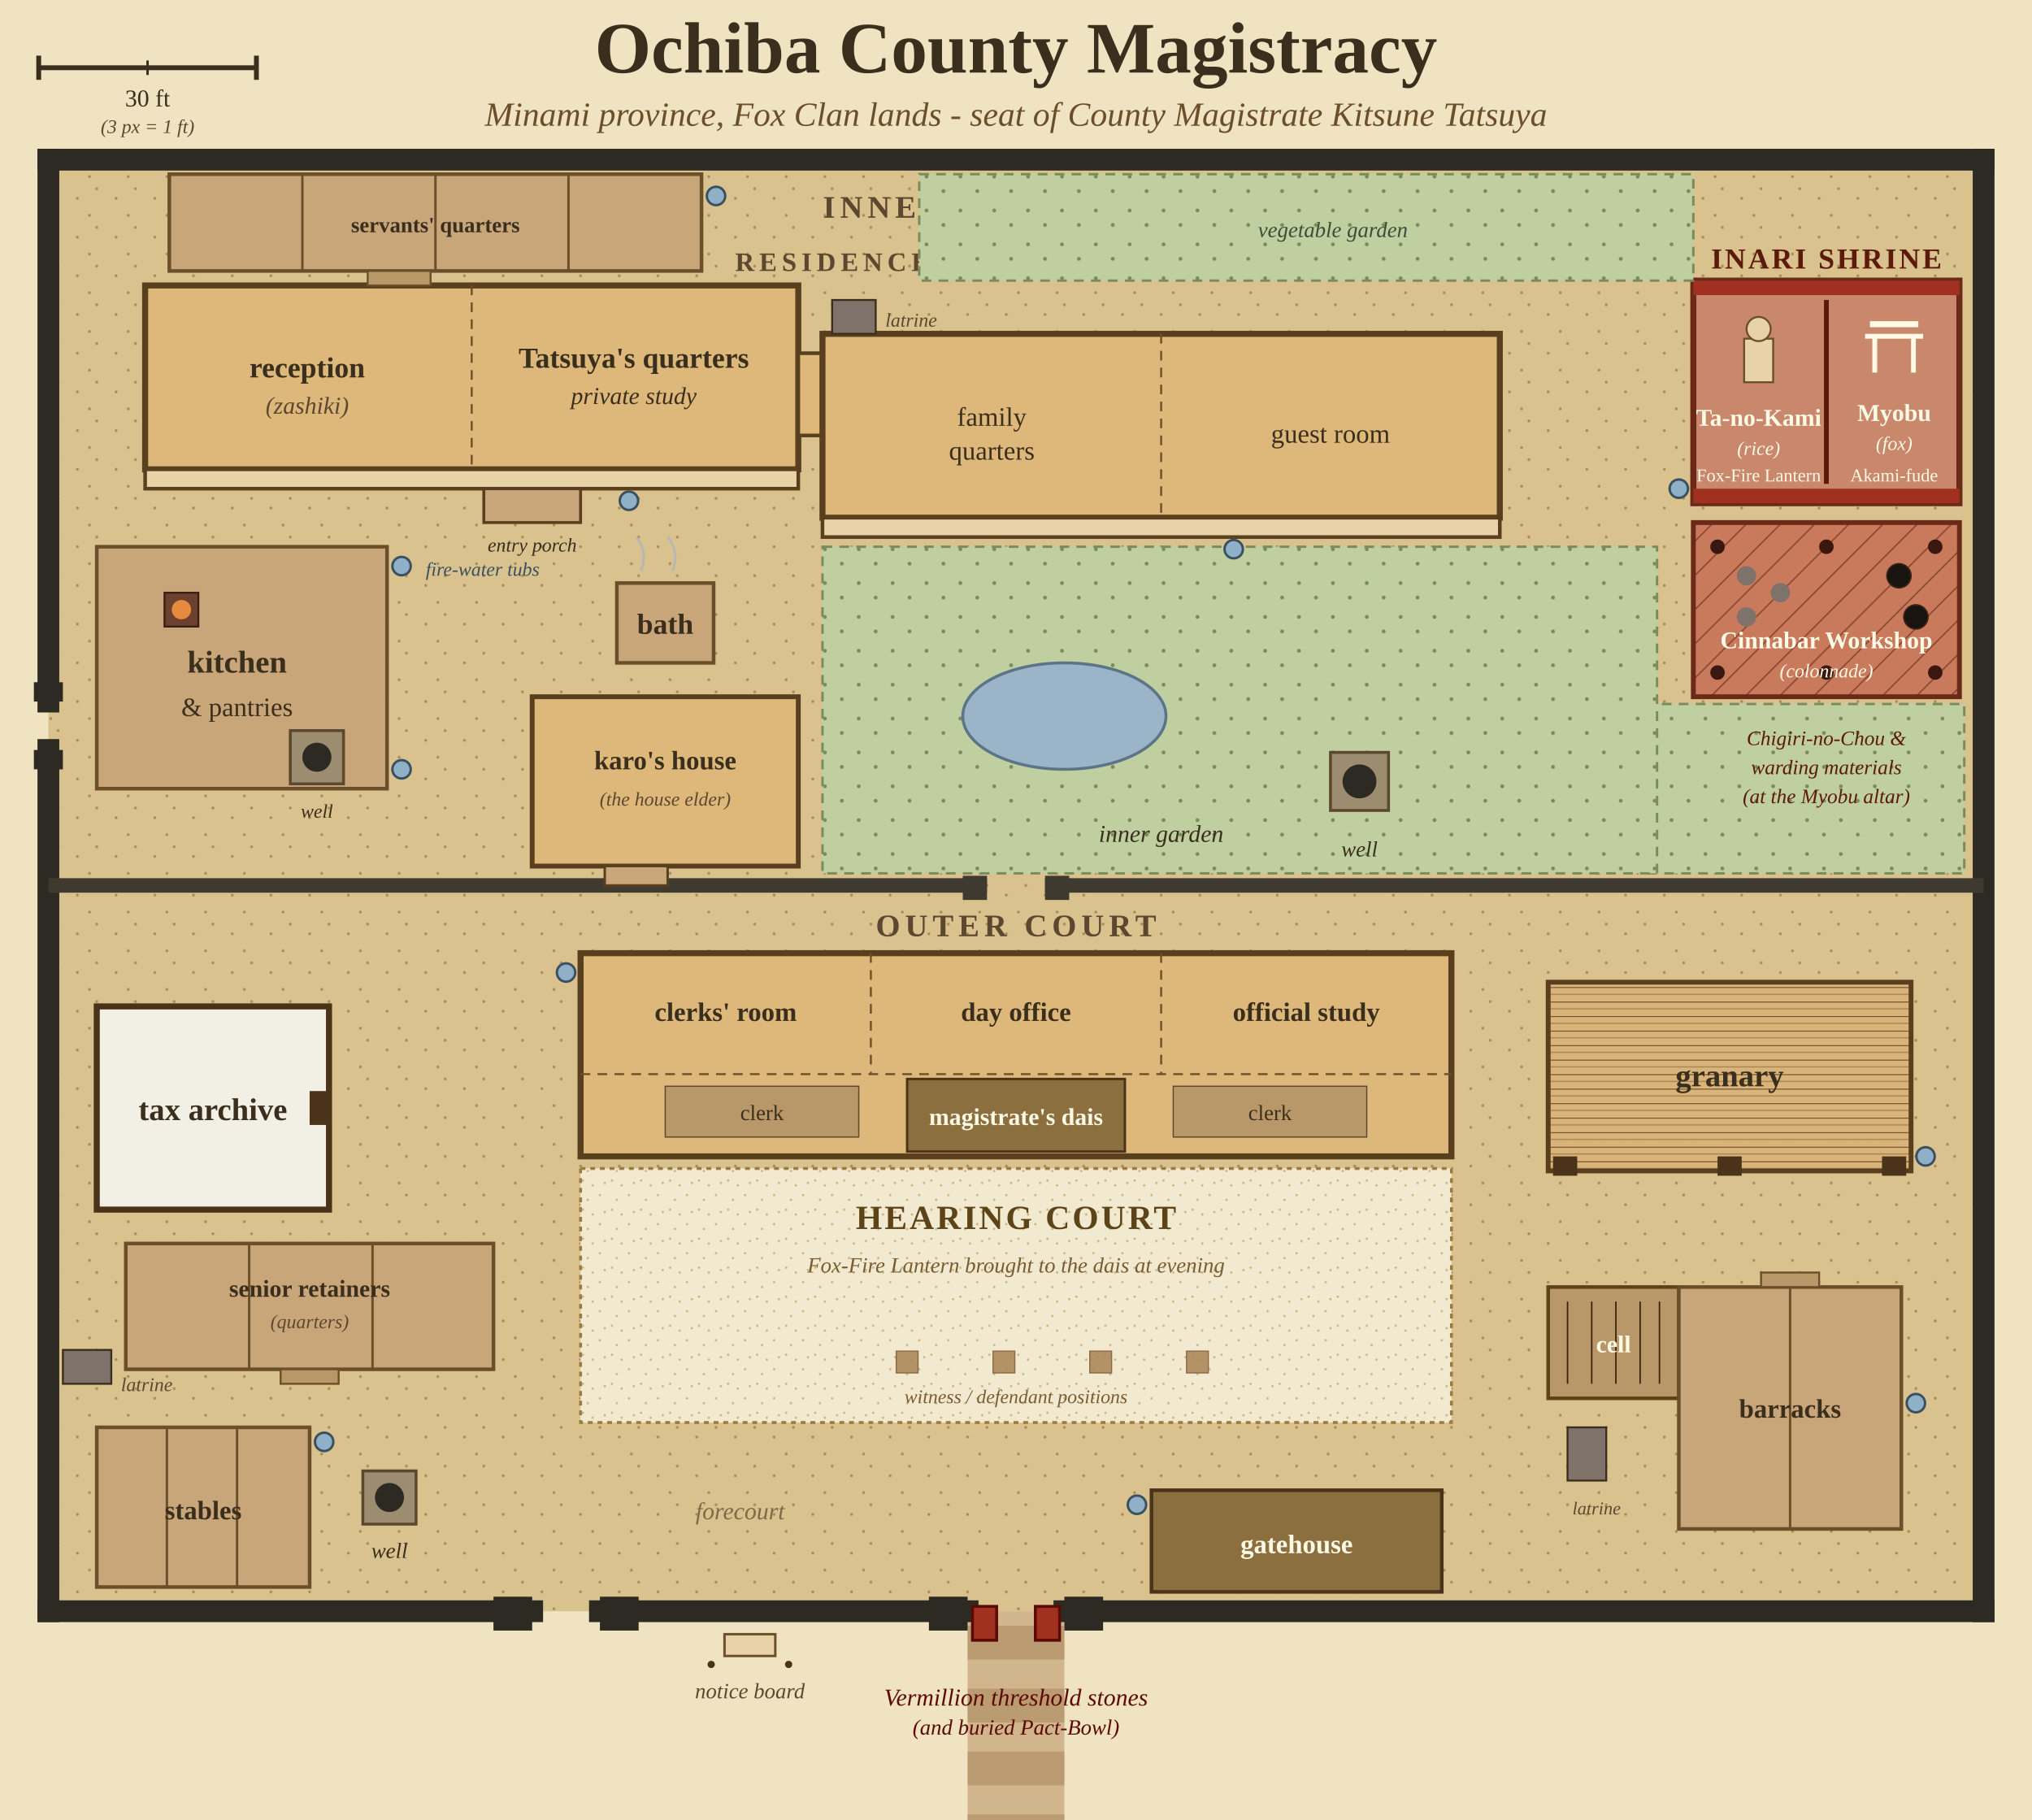
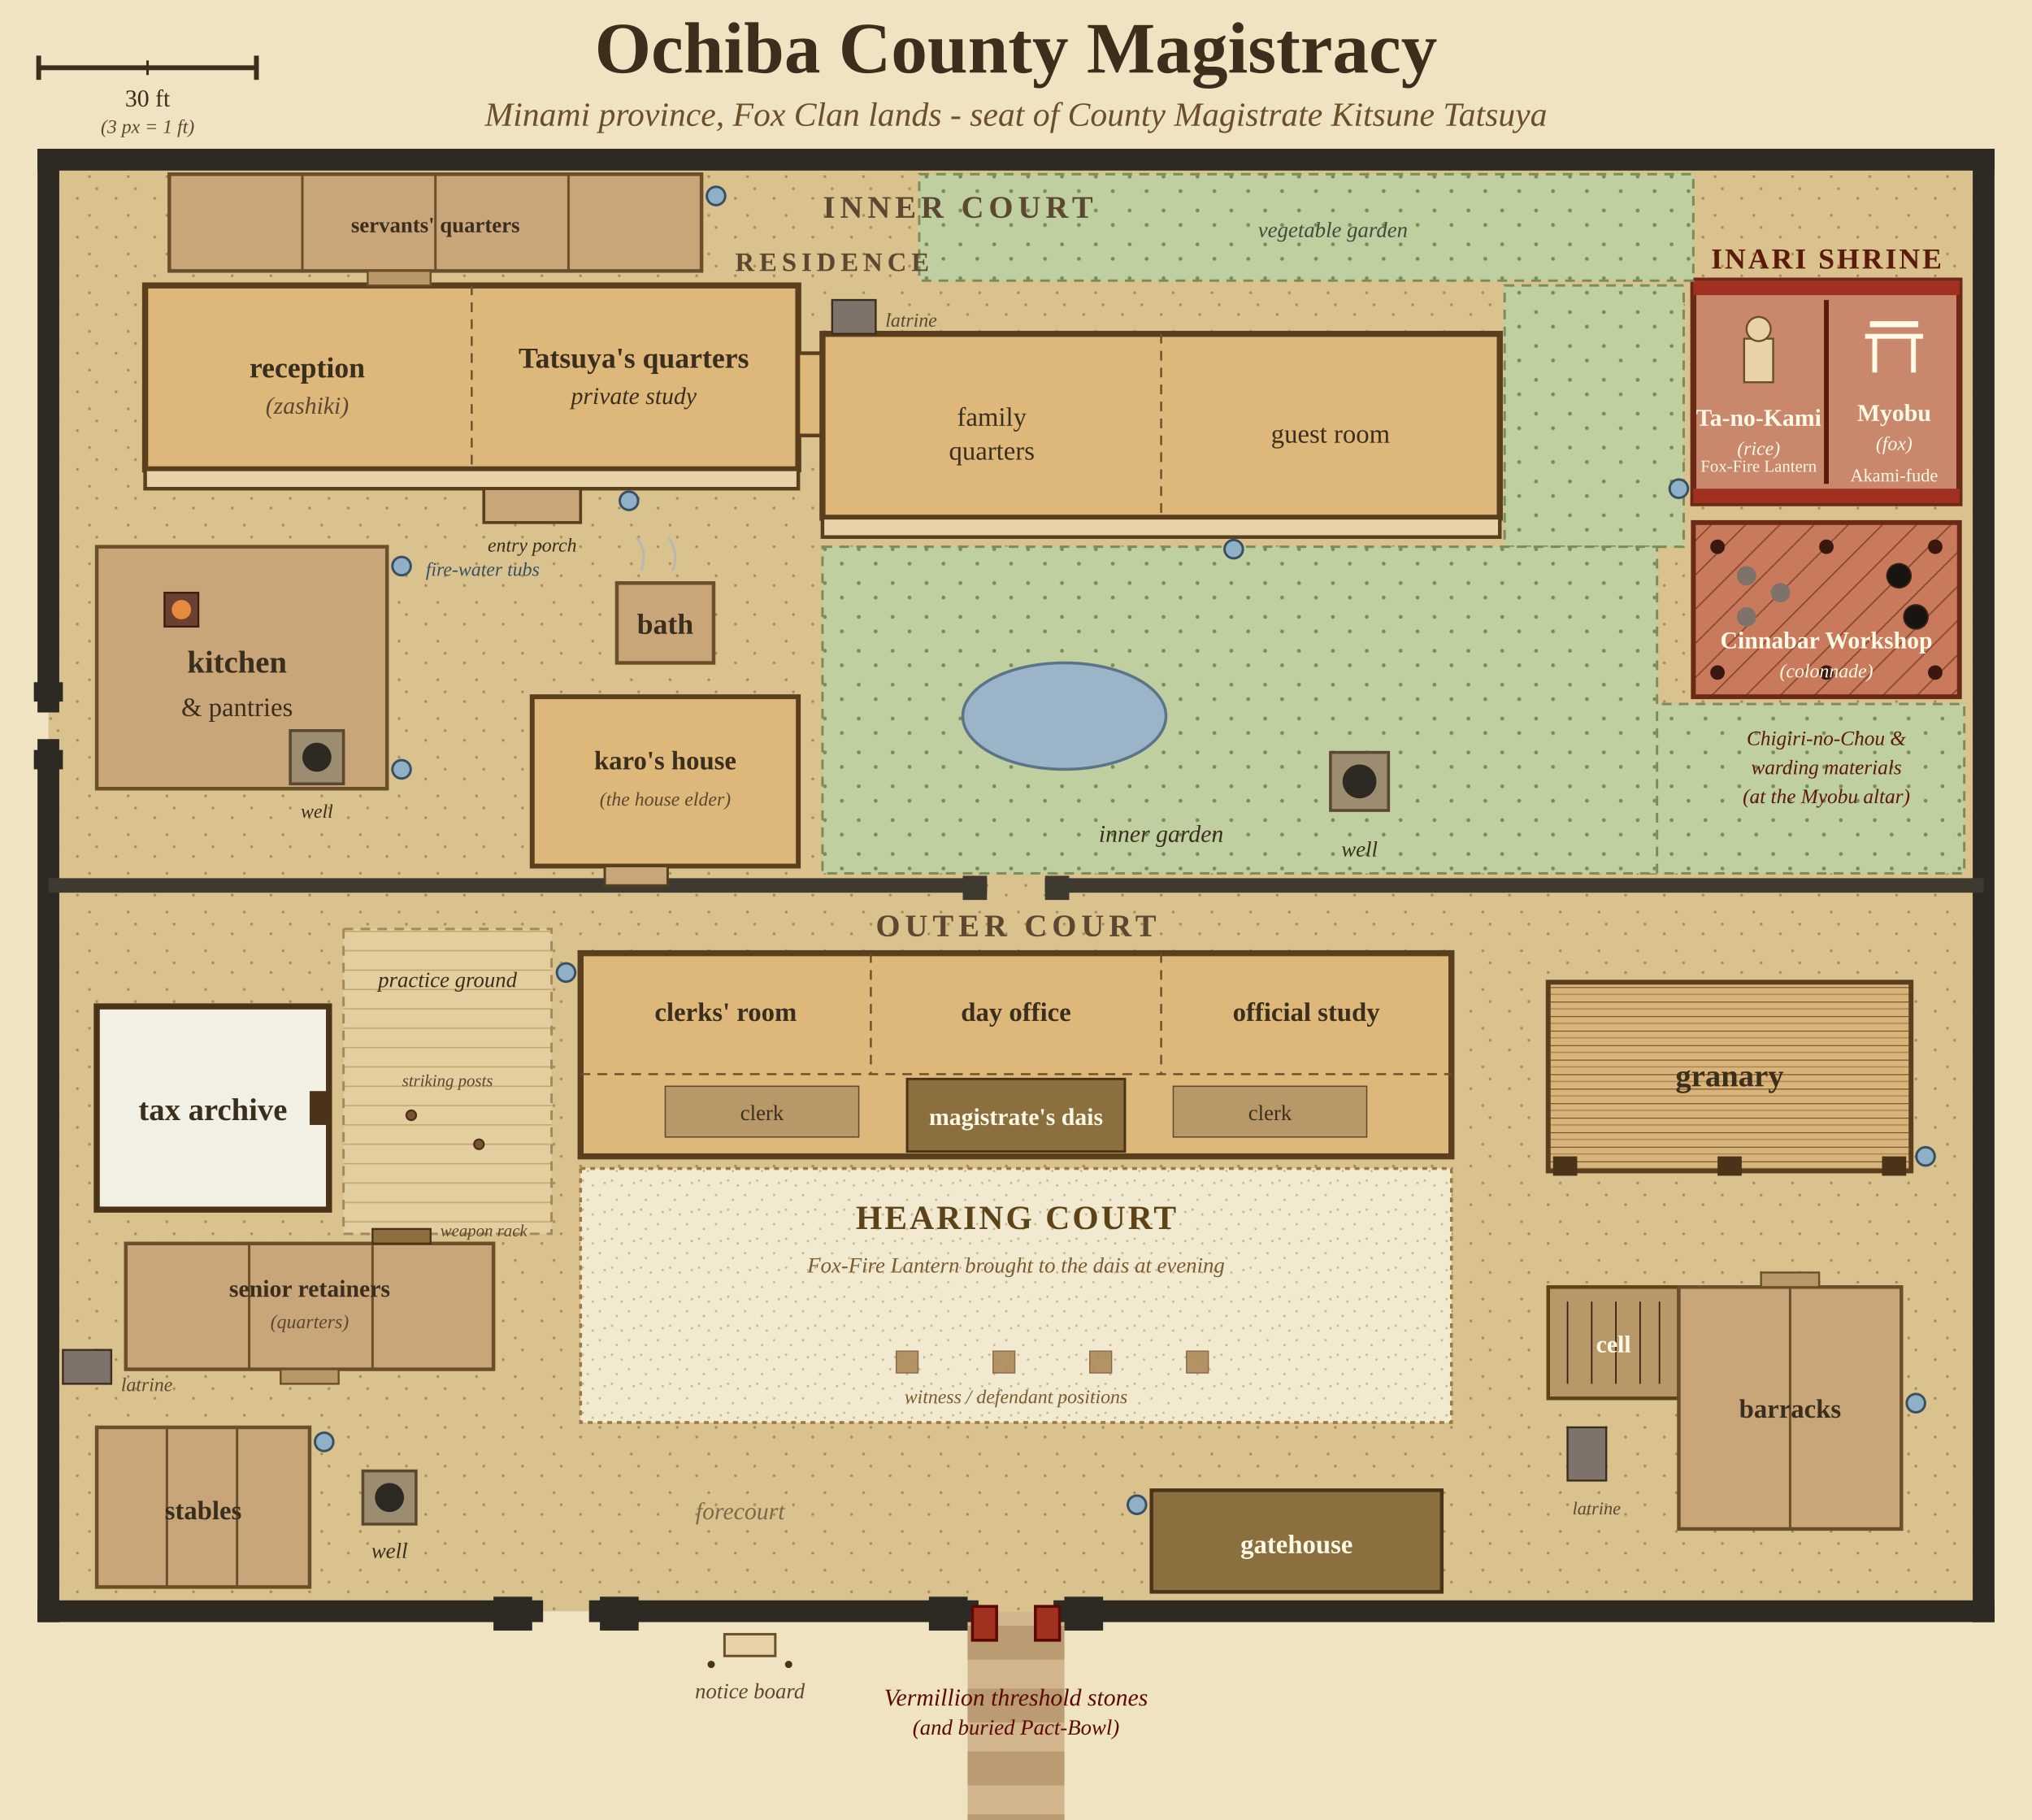
<svg xmlns="http://www.w3.org/2000/svg" viewBox="180 84 840 752" font-family="Georgia, 'Times New Roman', serif">
  <defs>
    <pattern id="colonnade-hatch" patternUnits="userSpaceOnUse" width="10" height="10" patternTransform="rotate(45)">
      <rect width="10" height="10" fill="#C97A5C" />
      <line x1="0" y1="0" x2="0" y2="10" stroke="#8C4A30" stroke-width="1.2" />
    </pattern>
    <pattern id="garden-stipple" patternUnits="userSpaceOnUse" width="14" height="14">
      <rect width="14" height="14" fill="#BFCFA0" />
      <circle cx="3" cy="3" r="0.8" fill="#7A8C5C" />
      <circle cx="10" cy="9" r="0.8" fill="#7A8C5C" />
    </pattern>
    <pattern id="court-earth" patternUnits="userSpaceOnUse" width="16" height="16">
      <rect width="16" height="16" fill="#D9C28E" />
      <circle cx="4" cy="6" r="0.6" fill="#A88E58" />
      <circle cx="12" cy="2" r="0.6" fill="#A88E58" />
      <circle cx="9" cy="13" r="0.6" fill="#A88E58" />
+     </pattern>
+     <pattern id="keiko-earth" patternUnits="userSpaceOnUse" width="16" height="16">
+       <rect width="16" height="16" fill="#E2CE9E" />
+       <line x1="0" y1="5" x2="16" y2="5" stroke="#C2A46C" stroke-width="0.5" />
+       <line x1="0" y1="13" x2="16" y2="13" stroke="#C2A46C" stroke-width="0.5" />
    </pattern>
    <pattern id="oshirasu-sand" patternUnits="userSpaceOnUse" width="12" height="12">
      <rect width="12" height="12" fill="#F2EAD0" />
      <circle cx="3" cy="4" r="0.5" fill="#C9B884" />
      <circle cx="8" cy="2" r="0.5" fill="#C9B884" />
      <circle cx="10" cy="9" r="0.5" fill="#C9B884" />
      <circle cx="5" cy="10" r="0.5" fill="#C9B884" />
      <circle cx="1" cy="8" r="0.5" fill="#C9B884" />
    </pattern>
    <pattern id="granary-slats" patternUnits="userSpaceOnUse" width="14" height="6">
      <rect width="14" height="6" fill="#D9B47A" />
      <line x1="0" y1="0" x2="14" y2="0" stroke="#7A5430" stroke-width="0.8" />
      <line x1="0" y1="3" x2="14" y2="3" stroke="#A88454" stroke-width="0.5" />
    </pattern>
  </defs>
  <rect x="0" y="0" width="1200" height="900" fill="#EFE3C2" />
  <g>
    <path d="M 600 900 L 600 750" stroke="#B89060" stroke-width="40" stroke-linecap="butt" opacity="0.55" />
    <path d="M 600 900 L 600 750" stroke="#9C7448" stroke-width="40" stroke-dasharray="14 12" fill="none" opacity="0.4" />
  </g>
  <text x="600" y="114" text-anchor="middle" font-size="30" font-weight="bold" fill="#3A2E1C">Ochiba County Magistracy</text>
  <text x="600" y="136" text-anchor="middle" font-size="14" font-style="italic" fill="#6B4F2A">Minami province, Fox Clan lands - seat of County Magistrate Kitsune Tatsuya</text>
  <g>
    <g stroke="#3A2E1C">
      <line x1="196" y1="112" x2="286" y2="112" stroke-width="2" />
      <line x1="196" y1="107" x2="196" y2="117" stroke-width="2" />
      <line x1="286" y1="107" x2="286" y2="117" stroke-width="2" />
      <line x1="241" y1="109" x2="241" y2="115" stroke-width="1" />
    </g>
    <text x="241" y="128" text-anchor="middle" font-size="10" fill="#3A2E1C">30 ft</text>
    <text x="241" y="139" text-anchor="middle" font-size="8" font-style="italic" fill="#5C4830">(3 px = 1 ft)</text>
  </g>
  <rect x="200" y="150" width="800" height="600" fill="url(#court-earth)" />
  <g stroke="#2D2A24" stroke-width="9" fill="none" stroke-linecap="square">
    <line x1="200" y1="150" x2="1000" y2="150" />
    <line x1="200" y1="150" x2="200" y2="374" />
    <line x1="200" y1="394" x2="200" y2="750" />
    <line x1="1000" y1="150" x2="1000" y2="750" />
    <line x1="200" y1="750" x2="400" y2="750" />
    <line x1="428" y1="750" x2="580" y2="750" />
    <line x1="620" y1="750" x2="1000" y2="750" />
  </g>
  <g fill="#2D2A24">
    <rect x="564" y="744" width="16" height="14" />
    <rect x="620" y="744" width="16" height="14" />
  </g>
  <g fill="#2D2A24">
    <rect x="194" y="366" width="12" height="8" />
    <rect x="194" y="394" width="12" height="8" />
  </g>
  <g fill="#2D2A24">
    <rect x="384" y="744" width="16" height="14" />
    <rect x="428" y="744" width="16" height="14" />
  </g>
  <g>
    <rect x="582" y="748" width="10" height="14" fill="#A03020" stroke="#5C0A04" stroke-width="1.2" />
    <rect x="608" y="748" width="10" height="14" fill="#A03020" stroke="#5C0A04" stroke-width="1.2" />
    <text x="600" y="789" text-anchor="middle" font-size="10" fill="#5C0A04" font-style="italic">Vermillion threshold stones</text>
    <text x="600" y="801" text-anchor="middle" font-size="9" fill="#5C0A04" font-style="italic">(and buried Pact-Bowl)</text>
  </g>
  <g>
    <rect x="479.5" y="759.5" width="21" height="9" fill="#E8D2A8" stroke="#6B4F2A" stroke-width="1" />
    <circle cx="474" cy="772" r="1.5" fill="#4A3318" />
    <circle cx="506" cy="772" r="1.5" fill="#4A3318" />
    <text x="490" y="786" text-anchor="middle" font-size="9" font-style="italic" fill="#5C4830">notice board</text>
  </g>
  <g stroke="#3F3A30" stroke-width="6" fill="none" stroke-dasharray="0">
    <line x1="200" y1="450" x2="588" y2="450" />
    <line x1="612" y1="450" x2="1000" y2="450" />
  </g>
  <g fill="#3F3A30">
    <rect x="578" y="446" width="10" height="10" />
    <rect x="612" y="446" width="10" height="10" />
  </g>
  <text x="600" y="471" text-anchor="middle" font-size="13" font-weight="bold" fill="#5C4830" letter-spacing="2">OUTER COURT</text>
  <text x="486" y="712" text-anchor="middle" font-size="10" font-style="italic" fill="#7A6A4A">forecourt</text>
  <g>
    <rect x="220" y="674" width="88" height="66" fill="#C9A57A" stroke="#6B4F2A" stroke-width="1.5" />
    <line x1="249" y1="674" x2="249" y2="740" stroke="#6B4F2A" stroke-width="1" />
    <line x1="278" y1="674" x2="278" y2="740" stroke="#6B4F2A" stroke-width="1" />
    <text x="264" y="712" text-anchor="middle" font-size="11" font-weight="bold" fill="#3A2E1C">stables</text>
  </g>
  <g>
    <rect x="220" y="500" width="96" height="84" fill="#F2EFE4" stroke="#4A3318" stroke-width="2.5" />
    <rect x="308" y="535" width="8" height="14" fill="#4A3318" />
    <text x="268" y="547" text-anchor="middle" font-size="13" font-weight="bold" fill="#3A2E1C">tax archive</text>
  </g>
  <g>
    <rect x="420" y="478" width="360" height="84" fill="#DDB87A" stroke="#5A3F1E" stroke-width="2.5" />
    <line x1="420" y1="528" x2="780" y2="528" stroke="#6B4F2A" stroke-width="0.8" stroke-dasharray="4 3" />
    <line x1="540" y1="478" x2="540" y2="528" stroke="#6B4F2A" stroke-width="0.8" stroke-dasharray="4 3" />
    <line x1="660" y1="478" x2="660" y2="528" stroke="#6B4F2A" stroke-width="0.8" stroke-dasharray="4 3" />
    <text x="480" y="506" text-anchor="middle" font-size="11" font-weight="bold" fill="#3A2E1C">clerks' room</text>
    <text x="600" y="506" text-anchor="middle" font-size="11" font-weight="bold" fill="#3A2E1C">day office</text>
    <text x="720" y="506" text-anchor="middle" font-size="11" font-weight="bold" fill="#3A2E1C">official study</text>
    <rect x="555" y="530" width="90" height="30" fill="#8C6F3E" stroke="#4A3318" stroke-width="1" />
    <text x="600" y="549" text-anchor="middle" font-size="10" fill="#FFFAE6" font-weight="bold">magistrate's dais</text>
    <rect x="455" y="533" width="80" height="21" fill="#B89868" stroke="#5C4830" stroke-width="0.5" />
    <text x="495" y="547" text-anchor="middle" font-size="9" fill="#3A2E1C">clerk</text>
    <rect x="665" y="533" width="80" height="21" fill="#B89868" stroke="#5C4830" stroke-width="0.5" />
    <text x="705" y="547" text-anchor="middle" font-size="9" fill="#3A2E1C">clerk</text>
  </g>
  <g>
    <rect x="420" y="567" width="360" height="105" fill="url(#oshirasu-sand)" stroke="#9C7A40" stroke-width="1.2" stroke-dasharray="2 2" />
    <text x="600" y="592" text-anchor="middle" font-size="14" font-weight="bold" fill="#5C4318" letter-spacing="1">HEARING COURT</text>
    <text x="600" y="610" text-anchor="middle" font-size="9" font-style="italic" fill="#7A5C30">Fox-Fire Lantern brought to the dais at evening</text>
    <g fill="#A88454" stroke="#7A5430" stroke-width="0.5" opacity="0.85">
      <rect x="550.5" y="642.5" width="9" height="9" />
      <rect x="590.5" y="642.5" width="9" height="9" />
      <rect x="630.5" y="642.5" width="9" height="9" />
      <rect x="670.5" y="642.5" width="9" height="9" />
    </g>
    <text x="600" y="664" text-anchor="middle" font-size="8" font-style="italic" fill="#7A5C30">witness / defendant positions</text>
  </g>
  <g>
    <rect x="820" y="490" width="150" height="78" fill="url(#granary-slats)" stroke="#5A3F1E" stroke-width="2" />
    <rect x="822" y="562" width="10" height="8" fill="#4A3318" />
    <rect x="890" y="562" width="10" height="8" fill="#4A3318" />
    <rect x="958" y="562" width="10" height="8" fill="#4A3318" />
    <text x="895" y="533" text-anchor="middle" font-size="13" font-weight="bold" fill="#3A2E1C">granary</text>
  </g>
  <g>
    <rect x="820" y="616" width="54" height="46" fill="#B89868" stroke="#5C4318" stroke-width="1.5" />
    <line x1="828" y1="622" x2="828" y2="656" stroke="#3A2010" stroke-width="0.6" />
    <line x1="838" y1="622" x2="838" y2="656" stroke="#3A2010" stroke-width="0.6" />
    <line x1="848" y1="622" x2="848" y2="656" stroke="#3A2010" stroke-width="0.6" />
    <line x1="858" y1="622" x2="858" y2="656" stroke="#3A2010" stroke-width="0.6" />
    <line x1="866" y1="622" x2="866" y2="656" stroke="#3A2010" stroke-width="0.6" />
    <text x="847" y="643" text-anchor="middle" font-size="10" font-weight="bold" fill="#FFFAE6">cell</text>
  </g>
  <g>
    <rect x="874" y="616" width="92" height="100" fill="#C9A57A" stroke="#6B4F2A" stroke-width="1.5" />
    <line x1="920" y1="616" x2="920" y2="716" stroke="#6B4F2A" stroke-width="1" />
    <rect x="908" y="610" width="24" height="6" fill="#B89868" stroke="#6B4F2A" stroke-width="0.8" />
    <text x="920" y="670" text-anchor="middle" font-size="11" font-weight="bold" fill="#3A2E1C">barracks</text>
  </g>
  <g>
    <rect x="828" y="674" width="16" height="22" fill="#7E726A" stroke="#3A2E1C" stroke-width="0.8" />
    <text x="840" y="710" text-anchor="middle" font-size="7.5" font-style="italic" fill="#5C4830">latrine</text>
  </g>
  <g>
    <rect x="206" y="642" width="20" height="14" fill="#7E726A" stroke="#3A2E1C" stroke-width="0.8" />
    <text x="230" y="659" font-size="8" font-style="italic" fill="#5C4830">latrine</text>
  </g>
  <g>
    <rect x="330" y="692" width="22" height="22" fill="#9C8C70" stroke="#5C4830" stroke-width="1.2" />
    <circle cx="341" cy="703" r="6" fill="#2D2A24" />
    <text x="341" y="728" text-anchor="middle" font-size="9" font-style="italic" fill="#3A2E1C">well</text>
  </g>
  <g>
    <rect x="232" y="598" width="152" height="52" fill="#C9A57A" stroke="#6B4F2A" stroke-width="1.5" />
    <line x1="283" y1="598" x2="283" y2="650" stroke="#6B4F2A" stroke-width="1" />
    <line x1="334" y1="598" x2="334" y2="650" stroke="#6B4F2A" stroke-width="1" />
    <rect x="296" y="650" width="24" height="6" fill="#B89868" stroke="#6B4F2A" stroke-width="0.8" />
    <text x="308" y="620" text-anchor="middle" font-size="10" font-weight="bold" fill="#3A2E1C">senior retainers</text>
    <text x="308" y="633" text-anchor="middle" font-size="8" font-style="italic" fill="#5C4830">(quarters)</text>
  </g>
  <g>
+     <rect x="322" y="468" width="86" height="126" fill="url(#keiko-earth)" stroke="#A8875A" stroke-width="1" stroke-dasharray="4 3" />
+     <text x="365" y="492" text-anchor="middle" font-size="9" font-style="italic" fill="#3A2E1C">practice ground</text>
+     <text x="365" y="533" text-anchor="middle" font-size="7" font-style="italic" fill="#5C4830">striking posts</text>
+     <circle cx="350" cy="545" r="2" fill="#7A5430" stroke="#4A3318" stroke-width="0.8" />
+     <circle cx="378" cy="557" r="2" fill="#7A5430" stroke="#4A3318" stroke-width="0.8" />
+     <rect x="334" y="592" width="24" height="6" fill="#8C6F3E" stroke="#4A3318" stroke-width="0.8" />
+     <text x="362" y="595" text-anchor="start" font-size="7" font-style="italic" fill="#5C4830">weapon rack</text>
+   </g>
+   <g>
    <rect x="656" y="700" width="120" height="42" fill="#8C6F3E" stroke="#4A3318" stroke-width="1.5" />
    <text x="716" y="726" text-anchor="middle" font-size="11" font-weight="bold" fill="#FFFAE6">gatehouse</text>
  </g>
-   <text x="576" y="174" text-anchor="middle" font-size="13" font-weight="bold" fill="#5C4830" letter-spacing="2">INNER COURT</text>
-   <g>
-     <text x="524" y="196" text-anchor="middle" font-size="11" font-weight="bold" fill="#5C4830" letter-spacing="2">RESIDENCE</text>
+   <g>
    <rect x="240" y="202" width="270" height="76" fill="#DDB87A" stroke="#5A3F1E" stroke-width="2.5" />
    <rect x="240" y="278" width="270" height="8" fill="#E8D2A8" stroke="#5A3F1E" stroke-width="1.5" />
    <line x1="375" y1="202" x2="375" y2="278" stroke="#6B4F2A" stroke-width="0.8" stroke-dasharray="4 3" />
    <text x="307" y="240" text-anchor="middle" font-size="12" font-weight="bold" fill="#3A2E1C">reception</text>
    <text x="307" y="255" text-anchor="middle" font-size="10" font-style="italic" fill="#5C4830">(zashiki)</text>
    <text x="442" y="236" text-anchor="middle" font-size="12" font-weight="bold" fill="#3A2E1C">Tatsuya's quarters</text>
    <text x="442" y="251" text-anchor="middle" font-size="10" font-style="italic" fill="#3A2E1C">private study</text>
    <rect x="510" y="230" width="10" height="34" fill="#DDB87A" stroke="#5A3F1E" stroke-width="1.5" />
    <rect x="520" y="222" width="280" height="76" fill="#DDB87A" stroke="#5A3F1E" stroke-width="2.5" />
    <rect x="520" y="298" width="280" height="8" fill="#E8D2A8" stroke="#5A3F1E" stroke-width="1.5" />
    <line x1="660" y1="222" x2="660" y2="298" stroke="#6B4F2A" stroke-width="0.8" stroke-dasharray="4 3" />
    <text x="590" y="260" text-anchor="middle" font-size="11" fill="#3A2E1C">family</text>
    <text x="590" y="274" text-anchor="middle" font-size="11" fill="#3A2E1C">quarters</text>
    <text x="730" y="267" text-anchor="middle" font-size="11" fill="#3A2E1C">guest room</text>
  </g>
  <g>
    <rect x="220" y="310" width="120" height="100" fill="#C9A57A" stroke="#6B4F2A" stroke-width="1.5" />
    <rect x="248" y="329" width="14" height="14" fill="#6B4030" stroke="#3A2010" stroke-width="0.8" />
    <circle cx="255" cy="336" r="4" fill="#E68A40" />
    <text x="278" y="362" text-anchor="middle" font-size="13" font-weight="bold" fill="#3A2E1C">kitchen</text>
    <text x="278" y="380" text-anchor="middle" font-size="11" fill="#3A2E1C">&amp; pantries</text>
    <rect x="300" y="386" width="22" height="22" fill="#9C8C70" stroke="#5C4830" stroke-width="1.2" />
    <circle cx="311" cy="397" r="6" fill="#2D2A24" />
    <text x="311" y="422" text-anchor="middle" font-size="8" font-style="italic" fill="#3A2E1C">well</text>
  </g>
+   <rect x="802" y="202" width="74" height="108" fill="url(#garden-stipple)" stroke="#7A8C5C" stroke-width="1" stroke-dasharray="4 3" />
  <g>
    <rect x="880" y="200" width="110" height="92" fill="#C9876C" stroke="#6B2A18" stroke-width="2.5" />
    <line x1="935" y1="208" x2="935" y2="284" stroke="#5C1A0A" stroke-width="2" />
    <rect x="880" y="200" width="110" height="6" fill="#A03020" />
    <rect x="880" y="286" width="110" height="6" fill="#A03020" />
    <g transform="translate(907, 226)">
      <rect x="-6" y="-2" width="12" height="18" fill="#E8D2A8" stroke="#6B4F2A" stroke-width="0.8" />
      <circle cx="0" cy="-6" r="5" fill="#E8D2A8" stroke="#6B4F2A" stroke-width="0.8" />
    </g>
    <text x="907" y="260" text-anchor="middle" font-size="10" font-weight="bold" fill="#FFFAE6">Ta-no-Kami</text>
    <text x="907" y="272" text-anchor="middle" font-size="8" font-style="italic" fill="#FFFAE6">(rice)</text>
-     <text x="907" y="283" text-anchor="middle" font-size="7.5" fill="#FFFAE6">Fox-Fire Lantern</text>
+     <text x="907" y="279" text-anchor="middle" font-size="7" fill="#FFFAE6">Fox-Fire Lantern</text>
    <g transform="translate(963, 218)">
      <line x1="-10" y1="0" x2="10" y2="0" stroke="#FFFAE6" stroke-width="2.5" />
      <line x1="-12" y1="5" x2="12" y2="5" stroke="#FFFAE6" stroke-width="2" />
      <line x1="-8" y1="5" x2="-8" y2="20" stroke="#FFFAE6" stroke-width="2" />
      <line x1="8" y1="5" x2="8" y2="20" stroke="#FFFAE6" stroke-width="2" />
    </g>
    <text x="963" y="258" text-anchor="middle" font-size="10" font-weight="bold" fill="#FFFAE6">Myobu</text>
    <text x="963" y="270" text-anchor="middle" font-size="8" font-style="italic" fill="#FFFAE6">(fox)</text>
    <text x="963" y="283" text-anchor="middle" font-size="7.5" fill="#FFFAE6">Akami-fude</text>
  </g>
  <g>
    <rect x="860" y="375" width="132" height="70" fill="url(#garden-stipple)" stroke="#7A8C5C" stroke-width="1" stroke-dasharray="4 3" />
  </g>
  <text x="935" y="195" text-anchor="middle" font-size="12" font-weight="bold" fill="#5C1A0A" letter-spacing="1">INARI SHRINE</text>
  <g>
    <text x="935" y="392" text-anchor="middle" font-size="8.5" font-style="italic" fill="#5C1A0A">Chigiri-no-Chou &amp;</text>
    <text x="935" y="404" text-anchor="middle" font-size="8.5" font-style="italic" fill="#5C1A0A">warding materials</text>
    <text x="935" y="416" text-anchor="middle" font-size="8.5" font-style="italic" fill="#5C1A0A">(at the Myobu altar)</text>
  </g>
  <g>
    <rect x="880" y="300" width="110" height="72" fill="url(#colonnade-hatch)" stroke="#6B2A18" stroke-width="2" />
    <circle cx="890" cy="310" r="3" fill="#3A1810" />
    <circle cx="935" cy="310" r="3" fill="#3A1810" />
    <circle cx="980" cy="310" r="3" fill="#3A1810" />
    <circle cx="890" cy="362" r="3" fill="#3A1810" />
    <circle cx="935" cy="362" r="3" fill="#3A1810" />
    <circle cx="980" cy="362" r="3" fill="#3A1810" />
    <circle cx="902" cy="322" r="4" fill="#7E726A" />
    <circle cx="916" cy="329" r="4" fill="#7E726A" />
    <circle cx="902" cy="339" r="4" fill="#7E726A" />
    <circle cx="965" cy="322" r="5" fill="#1A1410" stroke="#3A2418" stroke-width="0.6" />
    <circle cx="972" cy="339" r="5" fill="#1A1410" stroke="#3A2418" stroke-width="0.6" />
    <text x="935" y="352" text-anchor="middle" font-size="10" font-weight="bold" fill="#FFFAE6">Cinnabar Workshop</text>
    <text x="935" y="364" text-anchor="middle" font-size="8" font-style="italic" fill="#FFFAE6">(colonnade)</text>
  </g>
  <g>
    <rect x="520" y="310" width="345" height="135" fill="url(#garden-stipple)" stroke="#7A8C5C" stroke-width="1" stroke-dasharray="4 3" />
    <ellipse cx="620" cy="380" rx="42" ry="22" fill="#9CB4C8" stroke="#5C7488" stroke-width="1.2" />
    <text x="660" y="432" text-anchor="middle" font-size="10" font-style="italic" fill="#3A2E1C">inner garden</text>
  </g>
  <g>
    <rect x="435" y="325" width="40" height="33" fill="#C9A57A" stroke="#6B4F2A" stroke-width="1.5" />
    <path d="M 445 320 q 3 -8 -2 -14 M 458 320 q 3 -8 -2 -14" stroke="#A8B4C8" stroke-width="1" fill="none" opacity="0.7" />
    <text x="455" y="346" text-anchor="middle" font-size="12" font-weight="bold" fill="#3A2E1C">bath</text>
  </g>
  <g>
    <rect x="400" y="372" width="110" height="70" fill="#DDB87A" stroke="#5A3F1E" stroke-width="2" />
    <rect x="430" y="442" width="26" height="8" fill="#C9A57A" stroke="#5A3F1E" stroke-width="1" />
    <text x="455" y="402" text-anchor="middle" font-size="11" font-weight="bold" fill="#3A2E1C">karo's house</text>
    <text x="455" y="417" text-anchor="middle" font-size="8" font-style="italic" fill="#5C4830">(the house elder)</text>
  </g>
  <g>
    <rect x="730" y="395" width="24" height="24" fill="#9C8C70" stroke="#5C4830" stroke-width="1.2" />
    <circle cx="742" cy="407" r="7" fill="#2D2A24" />
    <text x="742" y="438" text-anchor="middle" font-size="9" font-style="italic" fill="#3A2E1C">well</text>
  </g>
  <g>
    <rect x="250" y="156" width="220" height="40" fill="#C9A57A" stroke="#6B4F2A" stroke-width="1.5" />
    <line x1="305" y1="156" x2="305" y2="196" stroke="#6B4F2A" stroke-width="1" />
    <line x1="360" y1="156" x2="360" y2="196" stroke="#6B4F2A" stroke-width="1" />
    <line x1="415" y1="156" x2="415" y2="196" stroke="#6B4F2A" stroke-width="1" />
    <rect x="332" y="196" width="26" height="6" fill="#B89868" stroke="#6B4F2A" stroke-width="0.8" />
    <text x="360" y="180" text-anchor="middle" font-size="9" font-weight="bold" fill="#3A2E1C">servants' quarters</text>
  </g>
  <g>
    <rect x="524" y="208" width="18" height="14" fill="#7E726A" stroke="#3A2E1C" stroke-width="0.8" />
    <text x="546" y="219" font-size="8" font-style="italic" fill="#5C4830">latrine</text>
  </g>
  <g>
    <rect x="560" y="156" width="320" height="44" fill="url(#garden-stipple)" stroke="#7A8C5C" stroke-width="1" stroke-dasharray="4 3" />
    <text x="731" y="182" text-anchor="middle" font-size="9" font-style="italic" fill="#3A4E38">vegetable garden</text>
  </g>
  <g>
    <rect x="380" y="286" width="40" height="14" fill="#C9A57A" stroke="#5A3F1E" stroke-width="1.2" />
    <text x="400" y="312" text-anchor="middle" font-size="8" font-style="italic" fill="#3A2E1C">entry porch</text>
  </g>
+   <text x="576" y="174" text-anchor="middle" font-size="13" font-weight="bold" fill="#5C4830" letter-spacing="2">INNER COURT</text>
+   <text x="524" y="196" text-anchor="middle" font-size="11" font-weight="bold" fill="#5C4830" letter-spacing="2">RESIDENCE</text>
  <g fill="#8FB0C6" stroke="#3A5060" stroke-width="1">
    <circle cx="346" cy="318" r="3.8" />
    <circle cx="346" cy="402" r="3.8" />
    <circle cx="414" cy="486" r="3.8" />
    <circle cx="440" cy="291" r="3.8" />
    <circle cx="690" cy="311" r="3.8" />
    <circle cx="874" cy="286" r="3.8" />
    <circle cx="976" cy="562" r="3.8" />
    <circle cx="972" cy="664" r="3.8" />
    <circle cx="650" cy="706" r="3.8" />
    <circle cx="314" cy="680" r="3.8" />
    <circle cx="476" cy="165" r="3.8" />
  </g>
  <text x="356" y="322" text-anchor="start" font-size="8" font-style="italic" fill="#3A5060">fire-water tubs</text>
</svg>
